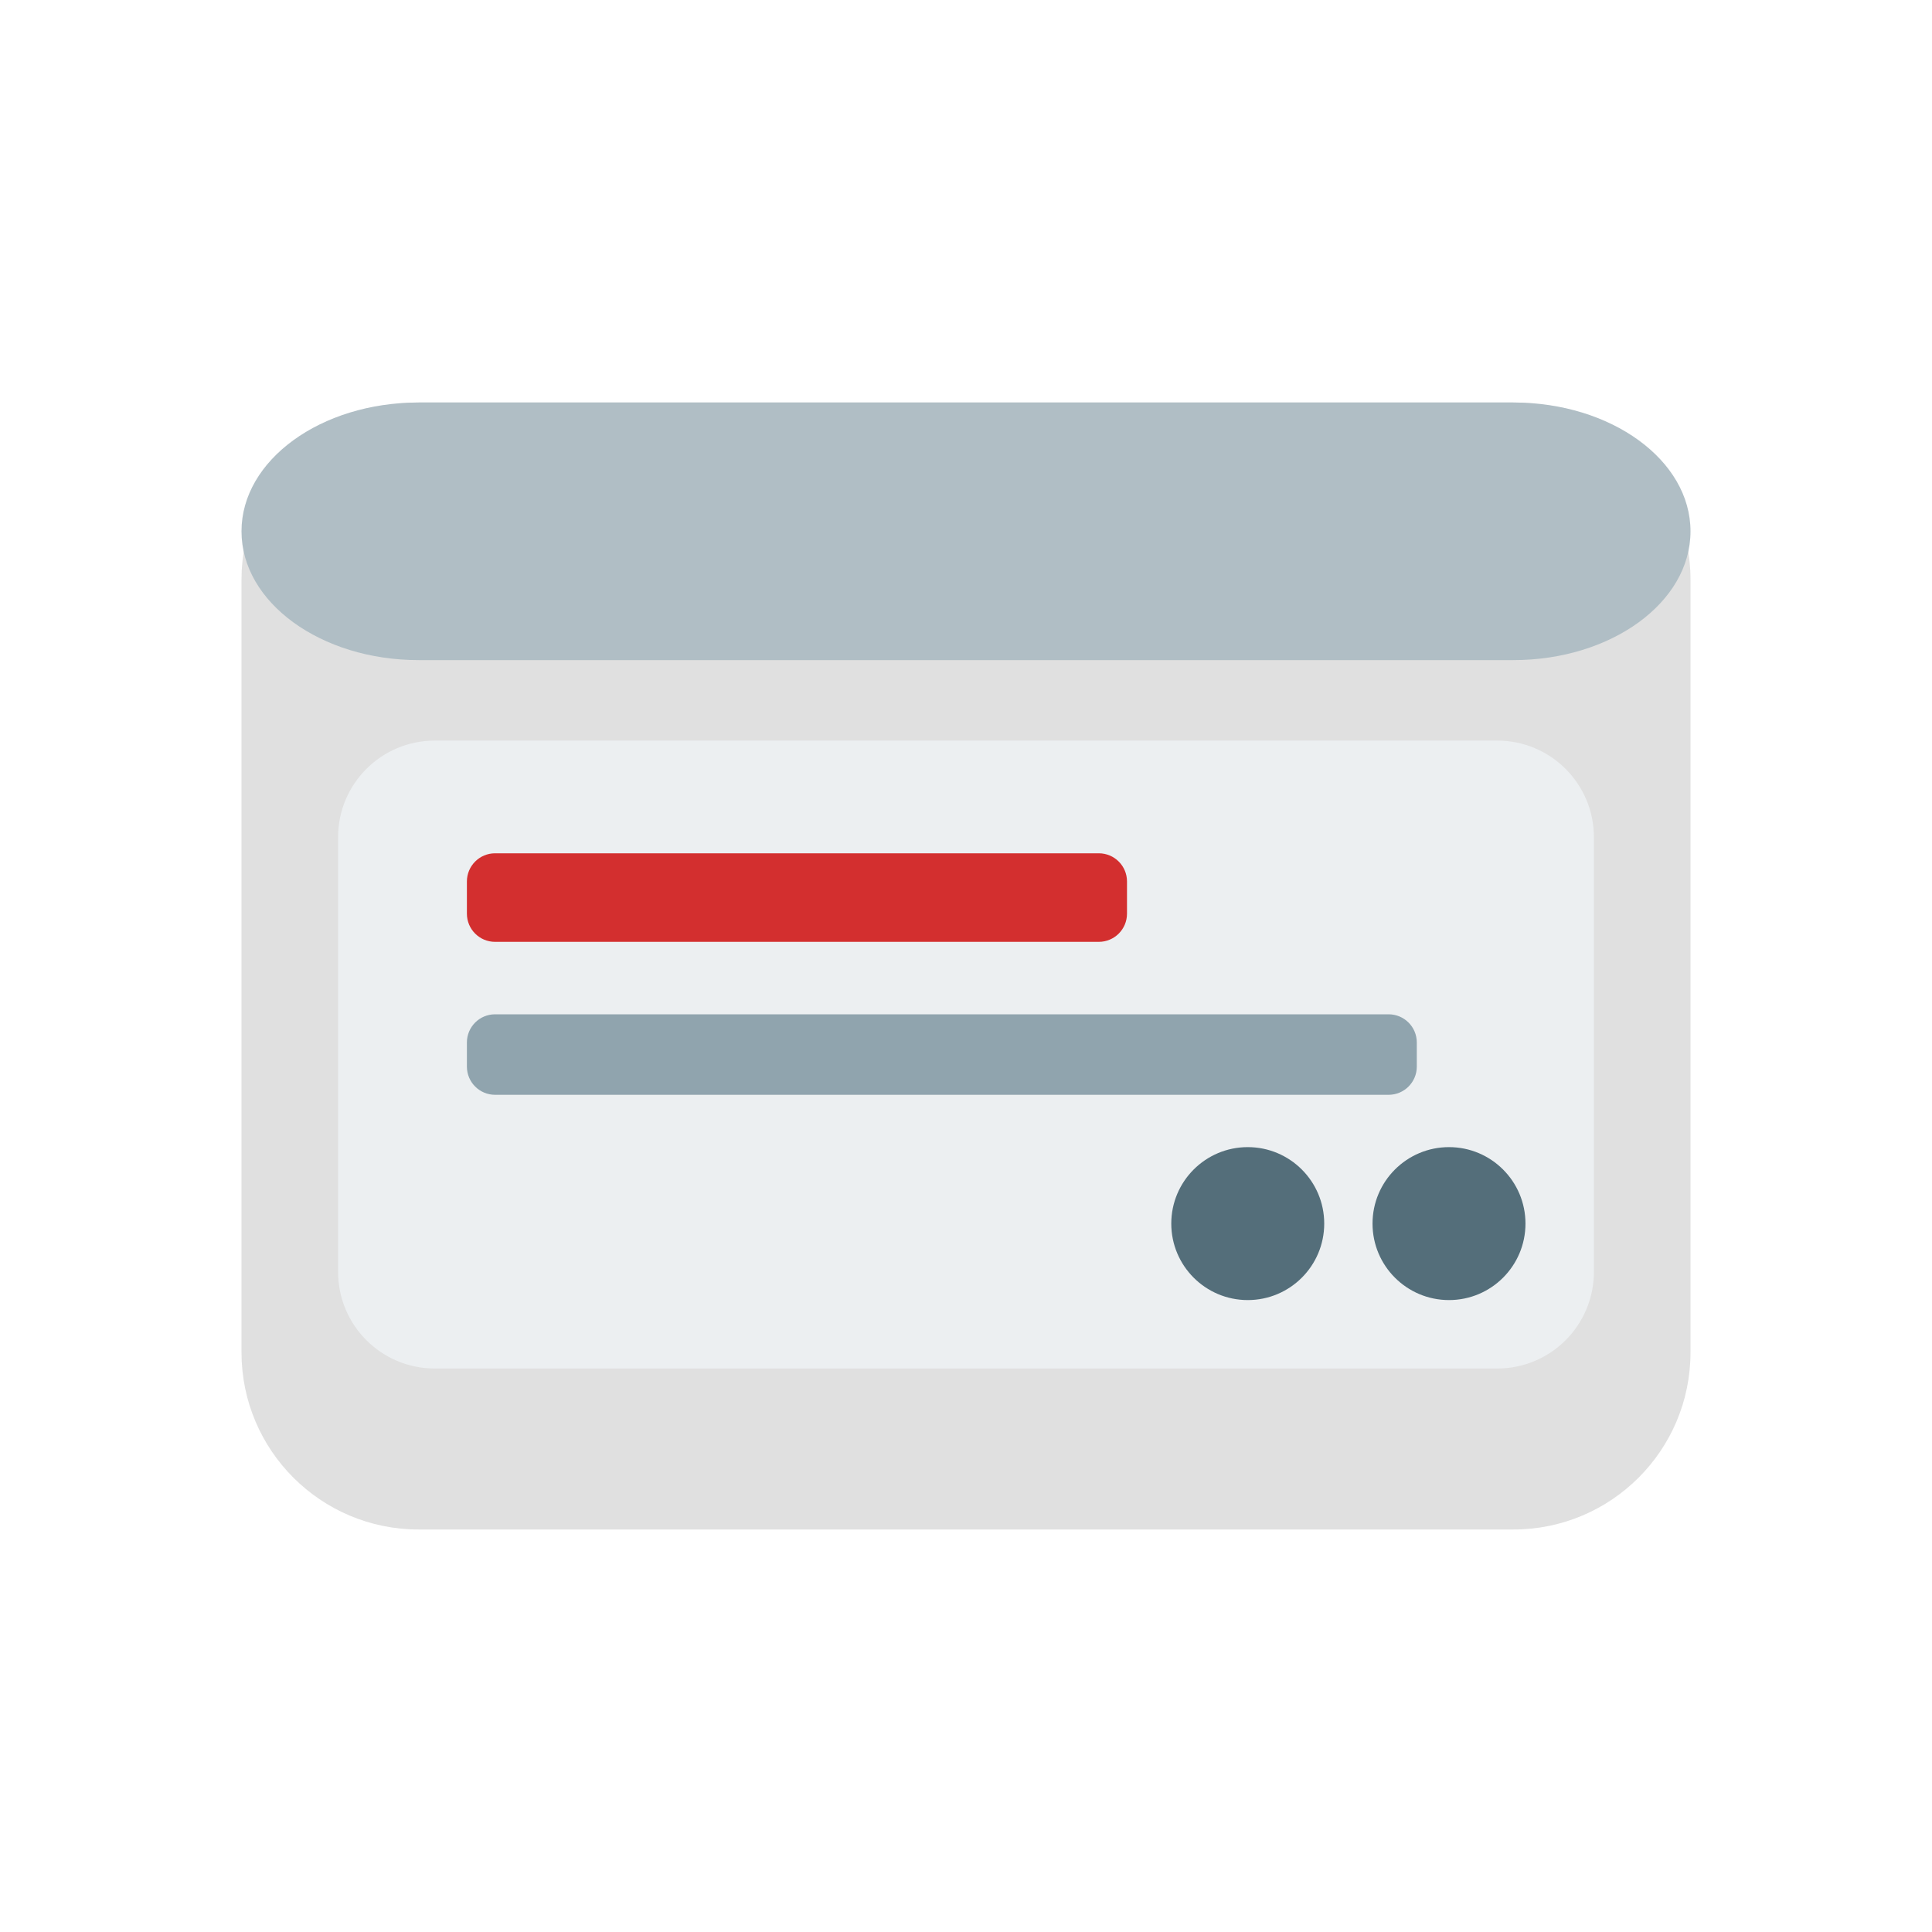
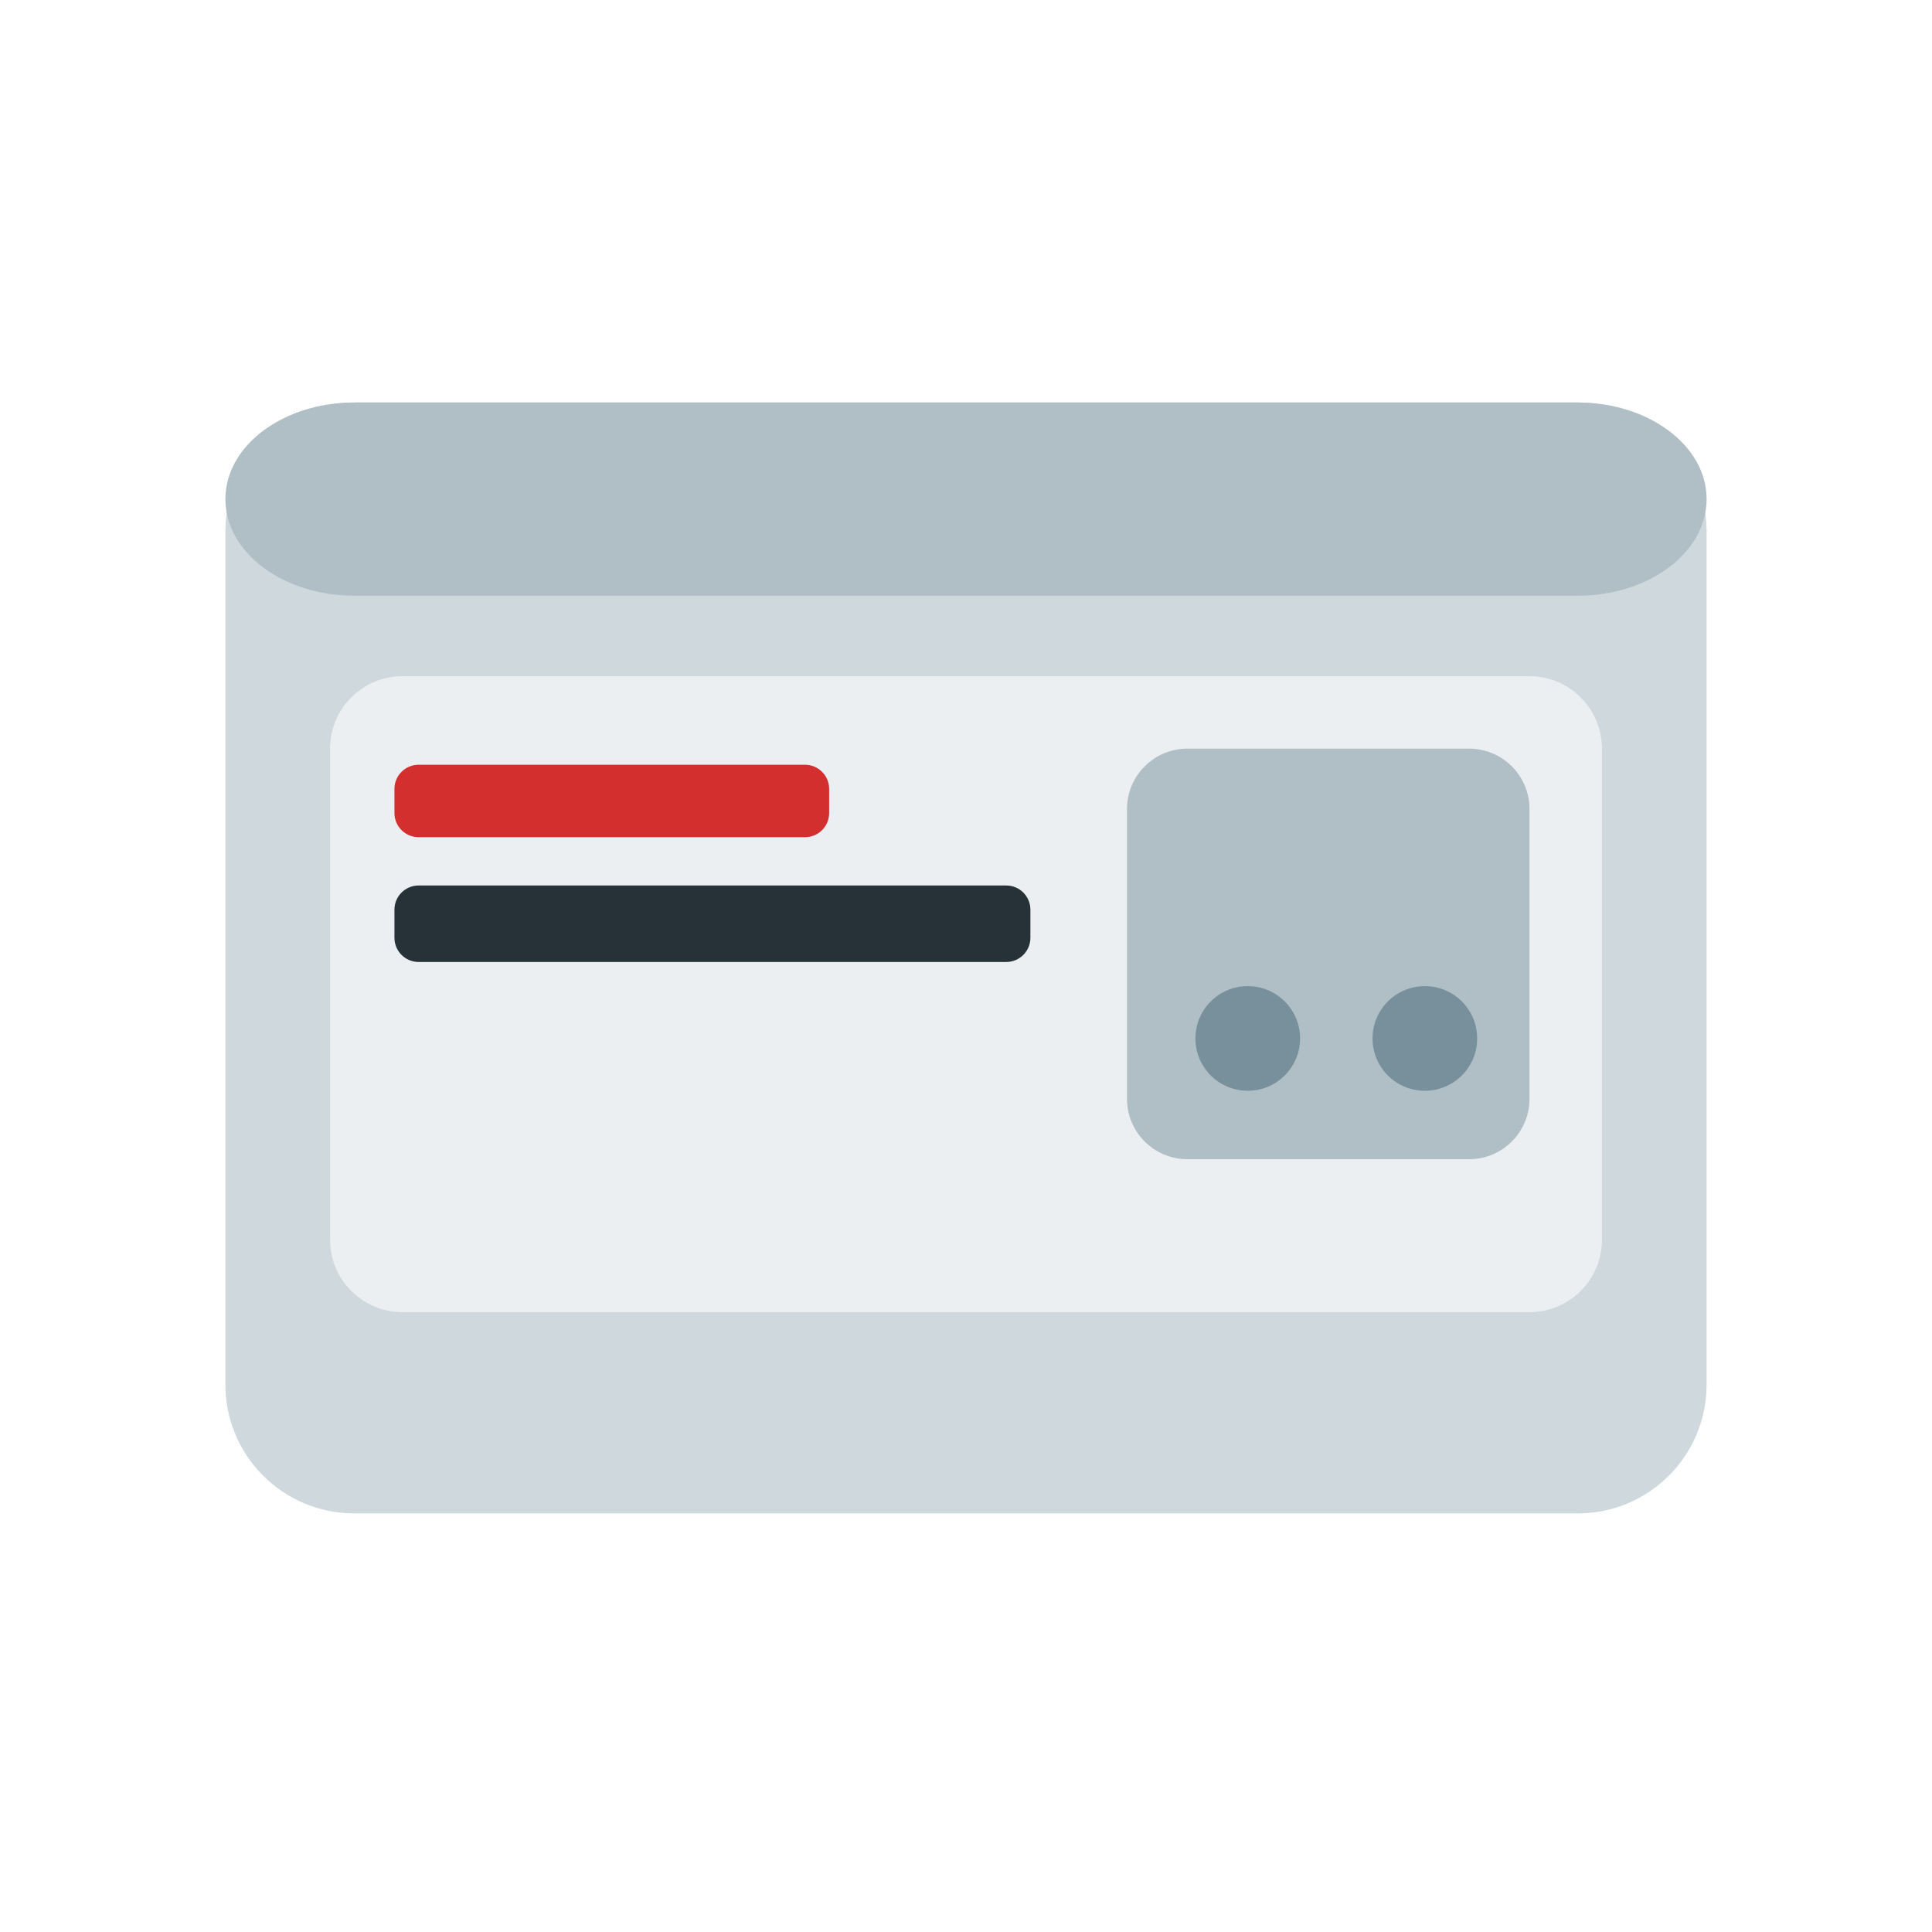
<svg xmlns="http://www.w3.org/2000/svg" viewBox="0 0 24 24">
-   <rect x="3" y="5" width="18" height="14" rx="2.2" fill="#e0e0e0" />
-   <rect x="3" y="5" width="18" height="3.2" rx="2.2" fill="#b0bec5" />
-   <rect x="4.2" y="9.2" width="15.6" height="7.8" rx="1.2" fill="#eceff1" />
-   <rect x="5.8" y="10.6" width="8.2" height="1.1" rx="0.35" fill="#d32f2f" />
-   <rect x="5.8" y="12.6" width="11.8" height="1" rx="0.35" fill="#90a4ae" />
-   <circle cx="15.5" cy="15.2" r="0.95" fill="#546e7a" />
-   <circle cx="18" cy="15.2" r="0.95" fill="#546e7a" />
+   <rect x="2.8" y="5" width="18.4" height="13.8" rx="1.6" fill="#cfd8dc" />
+   <rect x="2.8" y="5" width="18.4" height="2.4" rx="1.6" fill="#b0bec5" />
+   <rect x="4.1" y="8.4" width="15.8" height="7.9" rx="0.9" fill="#eceff1" />
+   <rect x="4.9" y="9.5" width="5.4" height="0.9" rx="0.3" fill="#d32f2f" />
+   <rect x="4.9" y="11" width="7.9" height="0.95" rx="0.3" fill="#263238" />
+   <rect x="14" y="9.3" width="5" height="5.1" rx="0.75" fill="#b0bec5" />
+   <circle cx="15.5" cy="12.9" r="0.65" fill="#78909c" />
+   <circle cx="17.7" cy="12.9" r="0.65" fill="#78909c" />
</svg>
